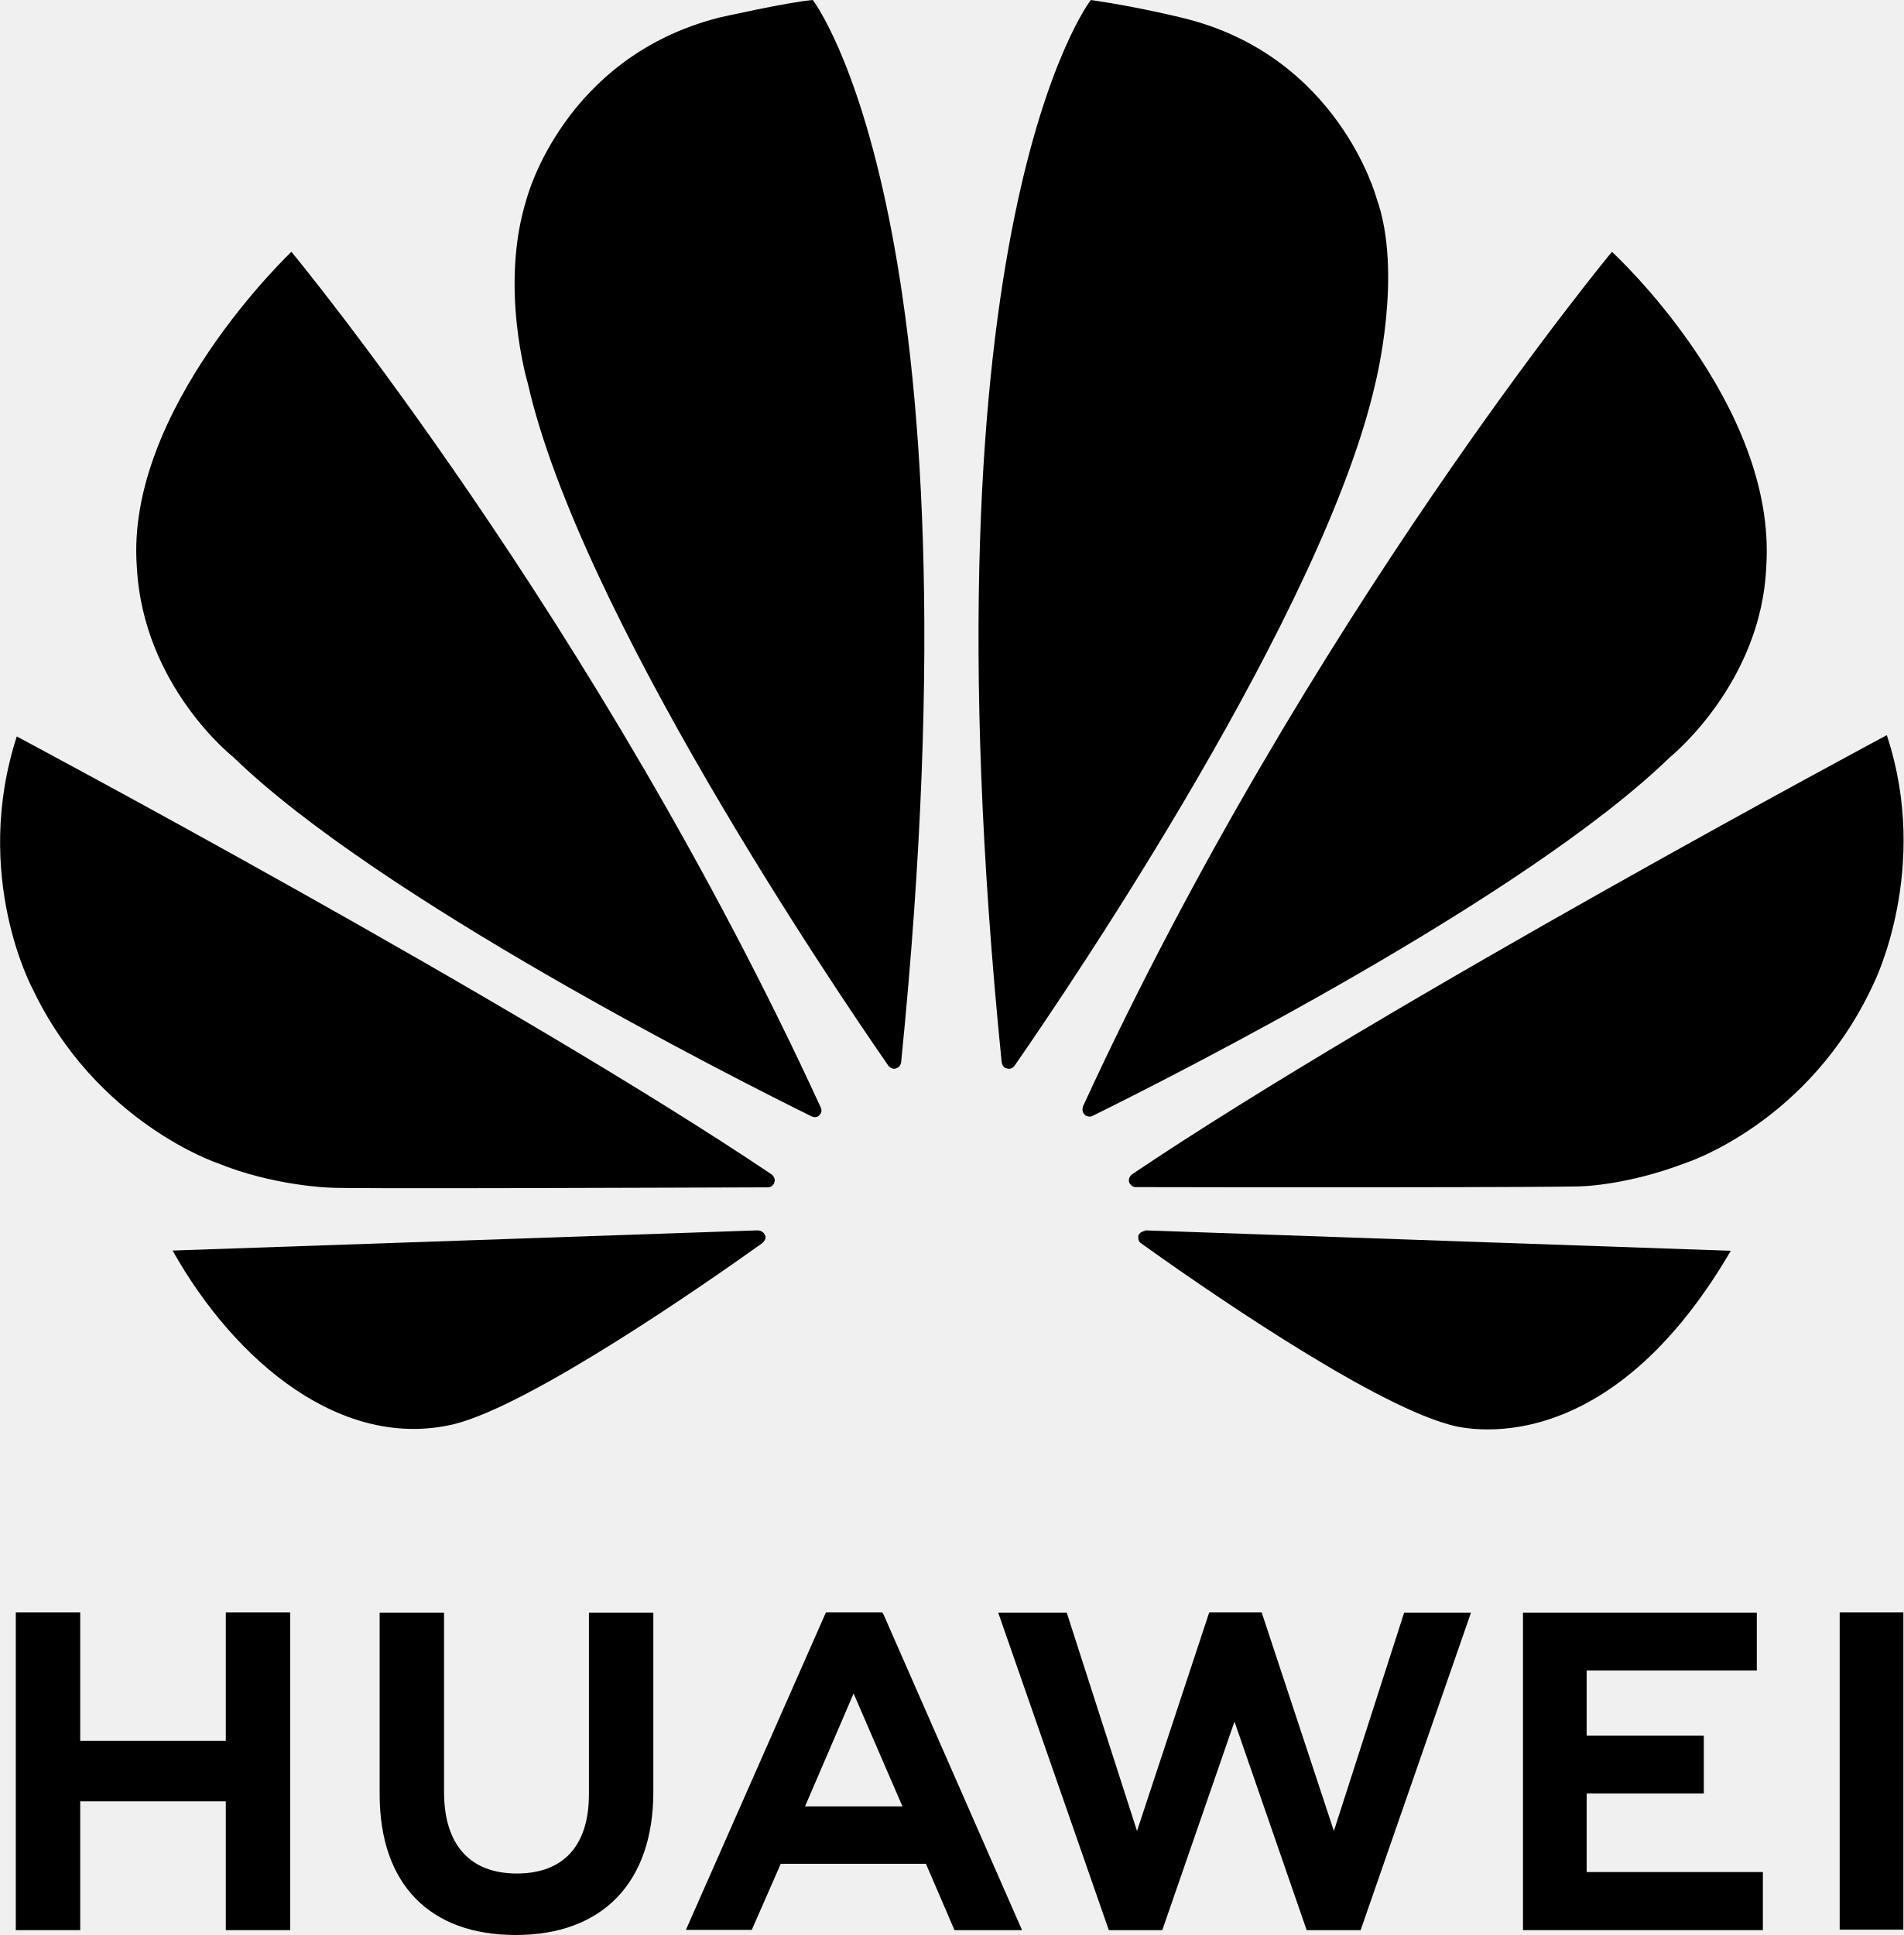
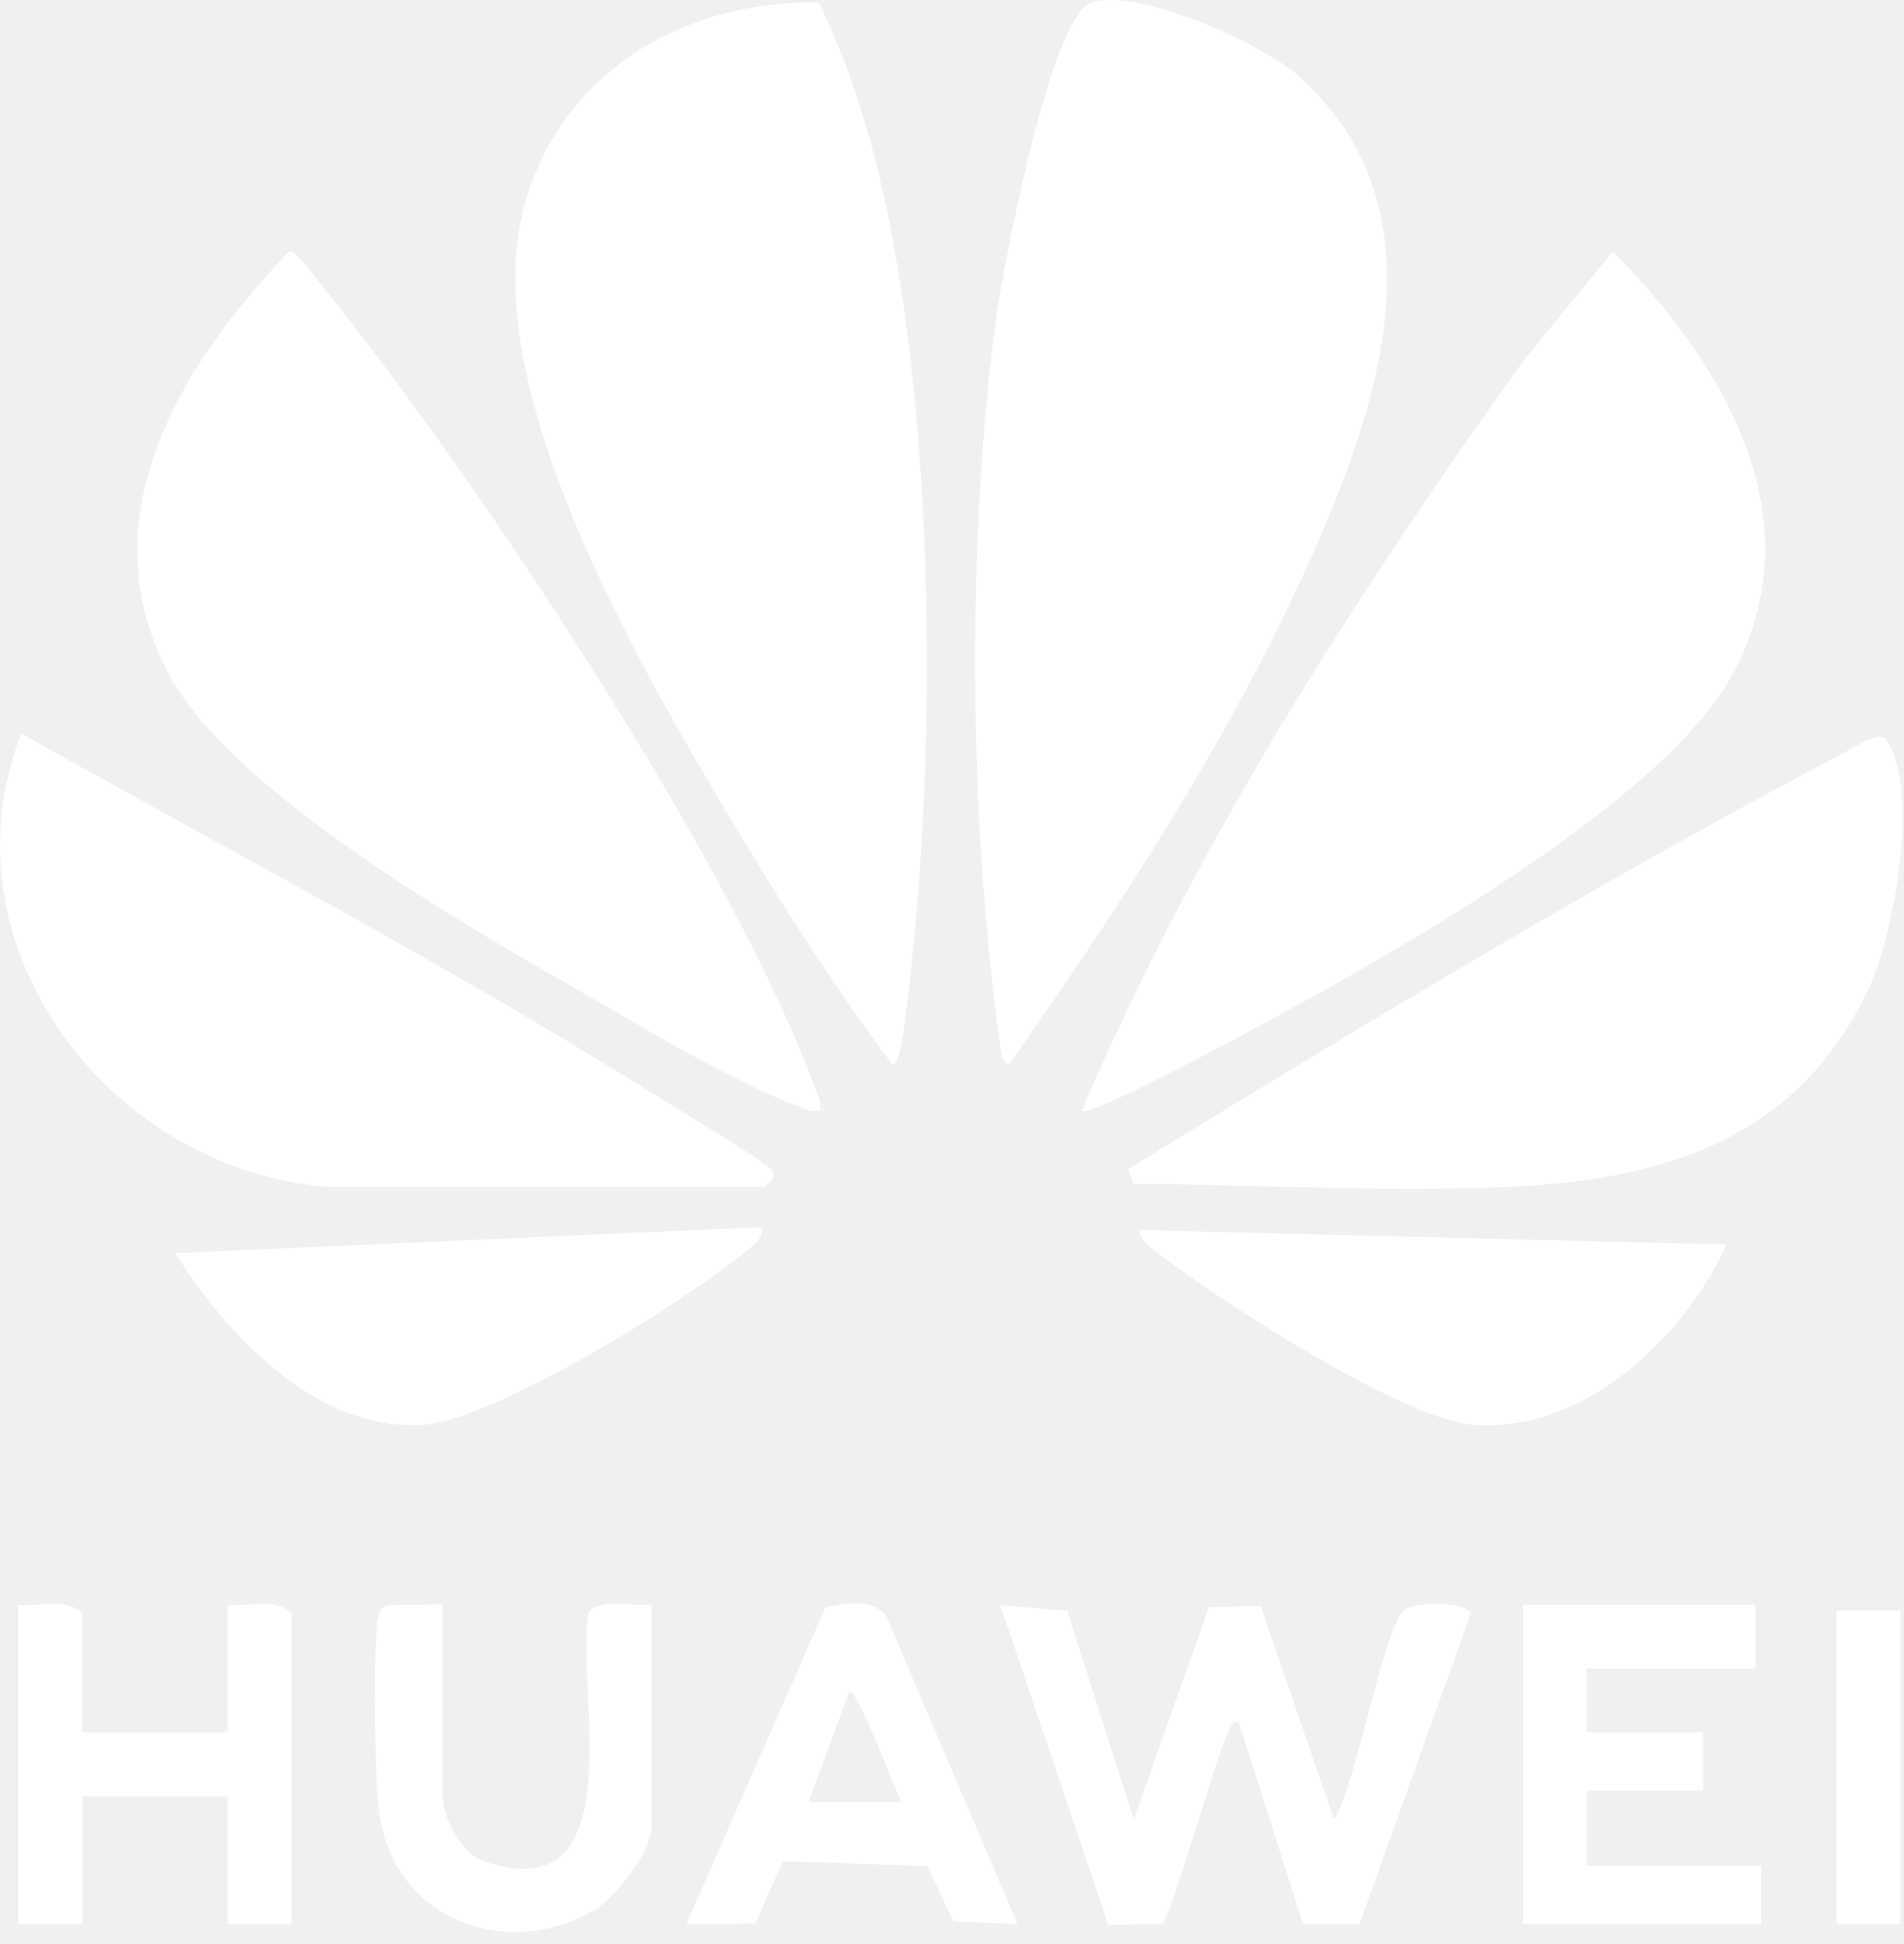
- <svg xmlns="http://www.w3.org/2000/svg" version="1.1" viewBox="0 0 783.1 796.1">
+ <svg xmlns="http://www.w3.org/2000/svg" width="93" height="95" viewBox="0 0 93 95" fill="none">
+   <g clip-path="url(#clip0_1_85)">
+     <path d="M40.02 0.13C42.1 4.47 43.25 9.14 43.99 13.9C45.66 24.68 45.65 38.21 44.32 49.05C44.25 49.58 44 52.03 43.61 52.03C40.95 48.49 38.54 44.74 36.25 40.94C31.71 33.4 23.61 19.72 25.43 10.86C26.86 3.87 33.15 -0.03 40.02 0.13Z" fill="white" />
+     <path d="M53.31 0.13C55.48 -0.62 61.56 2.07 63.34 3.63C70.98 10.3 67.14 20.54 63.58 28.29C59.78 36.56 54.52 44.61 49.29 52.02C48.85 51.74 48.92 51.46 48.86 51.04C47.35 40.2 47.22 26.71 48.62 15.88C48.93 13.52 51.28 0.84 53.31 0.13Z" fill="white" />
+     <path d="M52.84 54.29C58.43 41.22 66.2 29.12 74.46 17.59L78.8 12.29C84.24 17.76 88.82 25.47 84.57 33.09C81.23 39.08 68.82 46.14 62.68 49.51C61.6 50.1 53.24 54.66 52.84 54.28V54.29Z" fill="white" />
+     <path d="M40.06 54.29C39.65 54.37 39.36 54.2 39.01 54.07C35.9 52.94 31.24 50.09 28.24 48.38C22.62 45.18 11.37 38.65 8.33 33.09C4.15 25.43 8.77 17.87 14.12 12.29C14.47 12.21 15.48 13.65 15.77 14.01C23.25 23.25 35.86 42.27 39.84 53.23C39.97 53.59 40.15 53.87 40.06 54.28V54.29Z" fill="white" />
+     <path d="M15.8 57.98C5.19 57 -2.96 46.13 1.04 35.85C11.13 41.53 21.42 46.91 31.25 53.04C32.11 53.58 37.46 56.81 37.67 57.13C37.97 57.59 37.68 57.69 37.38 57.99H15.8V57.98Z" fill="white" />
+     <path d="M55.11 57.14C66.56 50.1 78.11 43.1 90.01 36.83C90.45 36.6 91.83 35.69 92.14 36.13C93.83 38.55 92.54 45.69 91.29 48.33C87.81 55.69 81.28 57.66 73.71 58C67.66 58.27 61.42 57.89 55.39 57.85L55.11 57.14Z" fill="white" />
+     <path d="M84.34 60.82C82.28 65.42 77.35 70.04 71.98 69.63C68.58 69.37 59.62 63.6 56.72 61.34C56.32 61.03 55.72 60.68 55.67 60.11L84.34 60.82Z" fill="white" />
+     <path d="M37.22 59.97C37.3 60.57 36.74 60.89 36.35 61.22C33.54 63.58 24.09 69.43 20.63 69.63C15.4 69.92 11.14 65.28 8.56 61.24L37.22 59.97Z" fill="white" />
+     <path d="M55.39 88.92L59.06 78.55L61.59 78.47L65.18 88.93C66.26 87.19 67.55 79.75 68.58 78.71C69.07 78.21 71.82 78.3 71.85 78.86L66.43 94.01H63.66L60.51 84.11C60.11 84.14 60.06 84.53 59.93 84.81C59.37 86.04 57.19 93.74 56.78 94.01L54.15 94.07L48.87 78.44L52.14 78.72L55.4 88.94L55.39 88.92Z" fill="white" />
+     <path d="M4.02 84.66H11.12V78.42C12.13 78.55 13.49 78.04 14.24 78.85V94.03H11.12V87.79H4.02V94.03H0.89V78.42C1.9 78.55 3.26 78.04 4.01 78.85V84.67L4.02 84.66Z" fill="white" />
+     <path d="M85.76 78.42V81.54H77.53V84.66H83.21V87.5H77.53V91.19H86.04V94.03H74.41V78.42H85.76Z" fill="white" />
+     <path d="M21.61 78.42V87.64C21.61 88.77 22.49 90.57 23.67 90.97C30.98 93.4 28.14 82.7 28.74 78.88C29.02 78.03 31.09 78.54 31.82 78.41V89.34C31.82 90.49 30.06 92.75 29.02 93.35C24.66 95.89 19.12 93.73 18.51 88.45C18.31 86.74 18.19 80.66 18.48 79.11C18.54 78.79 18.58 78.54 18.95 78.44L21.61 78.4V78.42Z" fill="white" />
+     <path d="M49.71 94.03L46.58 93.89L45.31 91.19L38.25 90.95L36.9 94L33.53 94.03L40.33 78.55C41.26 78.35 42.72 78.1 43.31 79L49.71 94.03ZM44.04 88.07C43.8 87.62 41.85 82.41 41.49 82.68L39.5 88.07H44.04Z" fill="white" />
+     <path d="M92.85 78.7H89.73V94.03H92.85V78.7Z" fill="white" />
+   </g>
  <defs>
-     <style>
-       .cls-1 {
-         font-family: MyriadPro-Regular, 'Myriad Pro';
-         font-size: 12px;
-       }
-     </style>
+     <clipPath id="clip0_1_85">
+       <rect width="92.95" height="94.43" fill="white" />
+     </clipPath>
  </defs>
-   <g>
-     <g id="Capa_1">
-       <g>
-         <g>
-           <polygon points="92.9 716.2 33 716.2 33 663.4 6.5 663.4 6.5 794.1 33 794.1 33 741.1 92.9 741.1 92.9 794.1 119.4 794.1 119.4 663.4 92.9 663.4 92.9 716.2" />
-           <path d="M242.3,738.2c0,21.3-10.6,32.6-29.7,32.6s-29.9-11.7-29.9-33.5v-73.8h-26.5v74.7c0,36.8,20.4,57.9,56,57.9s56.6-21.5,56.6-58.9v-73.7h-26.5v74.8Z" />
-           <polygon points="548.8 753.3 519.1 663.4 497.5 663.4 467.8 753.3 438.9 663.5 410.7 663.5 456.2 794.1 478.2 794.1 507.9 708.3 537.6 794.1 559.8 794.1 605.2 663.5 577.7 663.5 548.8 753.3" />
-           <polygon points="652.8 737.9 701 737.9 701 714.1 652.8 714.1 652.8 687.3 722.8 687.3 722.8 663.5 626.6 663.5 626.6 794.1 725.3 794.1 725.3 770.2 652.8 770.2 652.8 737.9" />
-           <rect x="756.9" y="663.4" width="26.2" height="130.5" />
-           <path d="M381,766.9l11.7,27.2h27.8l-57-129.9-.5-.8h-23.2l-57.6,130.6h27.1l11.1-25.3h0l.8-1.9h59.8ZM351.1,696.5l18.9,43.7h0l1.3,3h-40.1l1.3-3h0l18.8-43.7Z" />
-         </g>
-         <path d="M337.1,458.8s1.4-1.1.7-2.9h0C245.8,255.5,119.9,103.6,119.9,103.6c0,0-68.5,64.8-63.6,129.7,2.6,49.1,39.7,78.2,39.7,78.2,59.7,58,204.3,131.2,237.9,147.8.5.2,2.2.8,3.2-.5" />
-         <path d="M314.8,508.4c-.6-2.2-3.1-2.2-3.1-2.2h0c0,0-240.7,8.3-240.7,8.3,26.1,46.4,70.1,82.4,115.9,71.4,31.6-7.9,103.2-57.6,126.8-74.5h0c1.8-1.7,1.2-3,1.2-3" />
-         <path d="M318.4,486.8c1.2-1.9-.9-3.6-.9-3.6h0C211.8,412.1,6.9,303,6.9,303c-18.6,57.5,6.5,103.8,6.5,103.8,26.1,55,76,71.7,76,71.7,23,9.4,46,10.1,46,10.1,3.6.6,143.2,0,180.6-.1,1.6,0,2.5-1.6,2.5-1.6" />
-         <path d="M334.4,0c-10.5.9-38.8,7.3-38.8,7.3-63.7,16.4-78.8,74.1-78.8,74.1-11.6,36.3.3,76.1.3,76.1,21.3,94.1,126,248.7,148.5,281.1,1.6,1.6,2.9,1,2.9,1,2.4-.7,2.3-3,2.3-3h0C405.4,91.5,334.4,0,334.4,0" />
-         <path d="M414.1,439.5c2.3.9,3.5-1.3,3.5-1.3h0c23.1-33.3,127.2-187,148.3-280.7,0,0,11.5-45.4.4-76.1,0,0-15.7-58.5-79.6-74,0,0-18.4-4.6-37.9-7.4,0,0-71.4,91.5-36.7,436.9h0c.3,2.2,1.8,2.6,1.8,2.6" />
-         <path d="M471.1,506.4s-2.1.3-2.7,1.8c0,0-.5,2.2.9,3.2h0c23,16.5,92.9,65.2,126.6,74.6,0,0,62.2,21.2,116.2-71.4l-241-8.4h0Z" />
-         <path d="M776.2,302.5s-204.6,109.4-310.4,180.6h0s-1.9,1.3-1.2,3.5c0,0,1,1.8,2.5,1.8h0c37.9.1,181.3.2,184.9-.4,0,0,18.5-.7,41.4-9.5,0,0,51-16.2,77.5-73.9,0,0,23.6-47.1,5.4-102.1" />
-         <path d="M446.4,458.8s1.7,1.2,3.3.2h0c34.5-17,178-89.8,237.4-147.5,0,0,37.6-30.2,39.6-78.5,4.4-67.2-63.5-129.4-63.5-129.4,0,0-125.5,151.4-217.5,351.3h0s-1.1,2.3.7,3.8" />
-       </g>
-       <text class="cls-1" transform="translate(4669.2 872.8)">
-         <tspan x="0" y="0">Logo HUAWEI Vertical</tspan>
-       </text>
-       <text class="cls-1" transform="translate(4669.2 872.8)">
-         <tspan x="0" y="0">Logo HUAWEI Vertical</tspan>
-       </text>
-     </g>
-   </g>
</svg>
